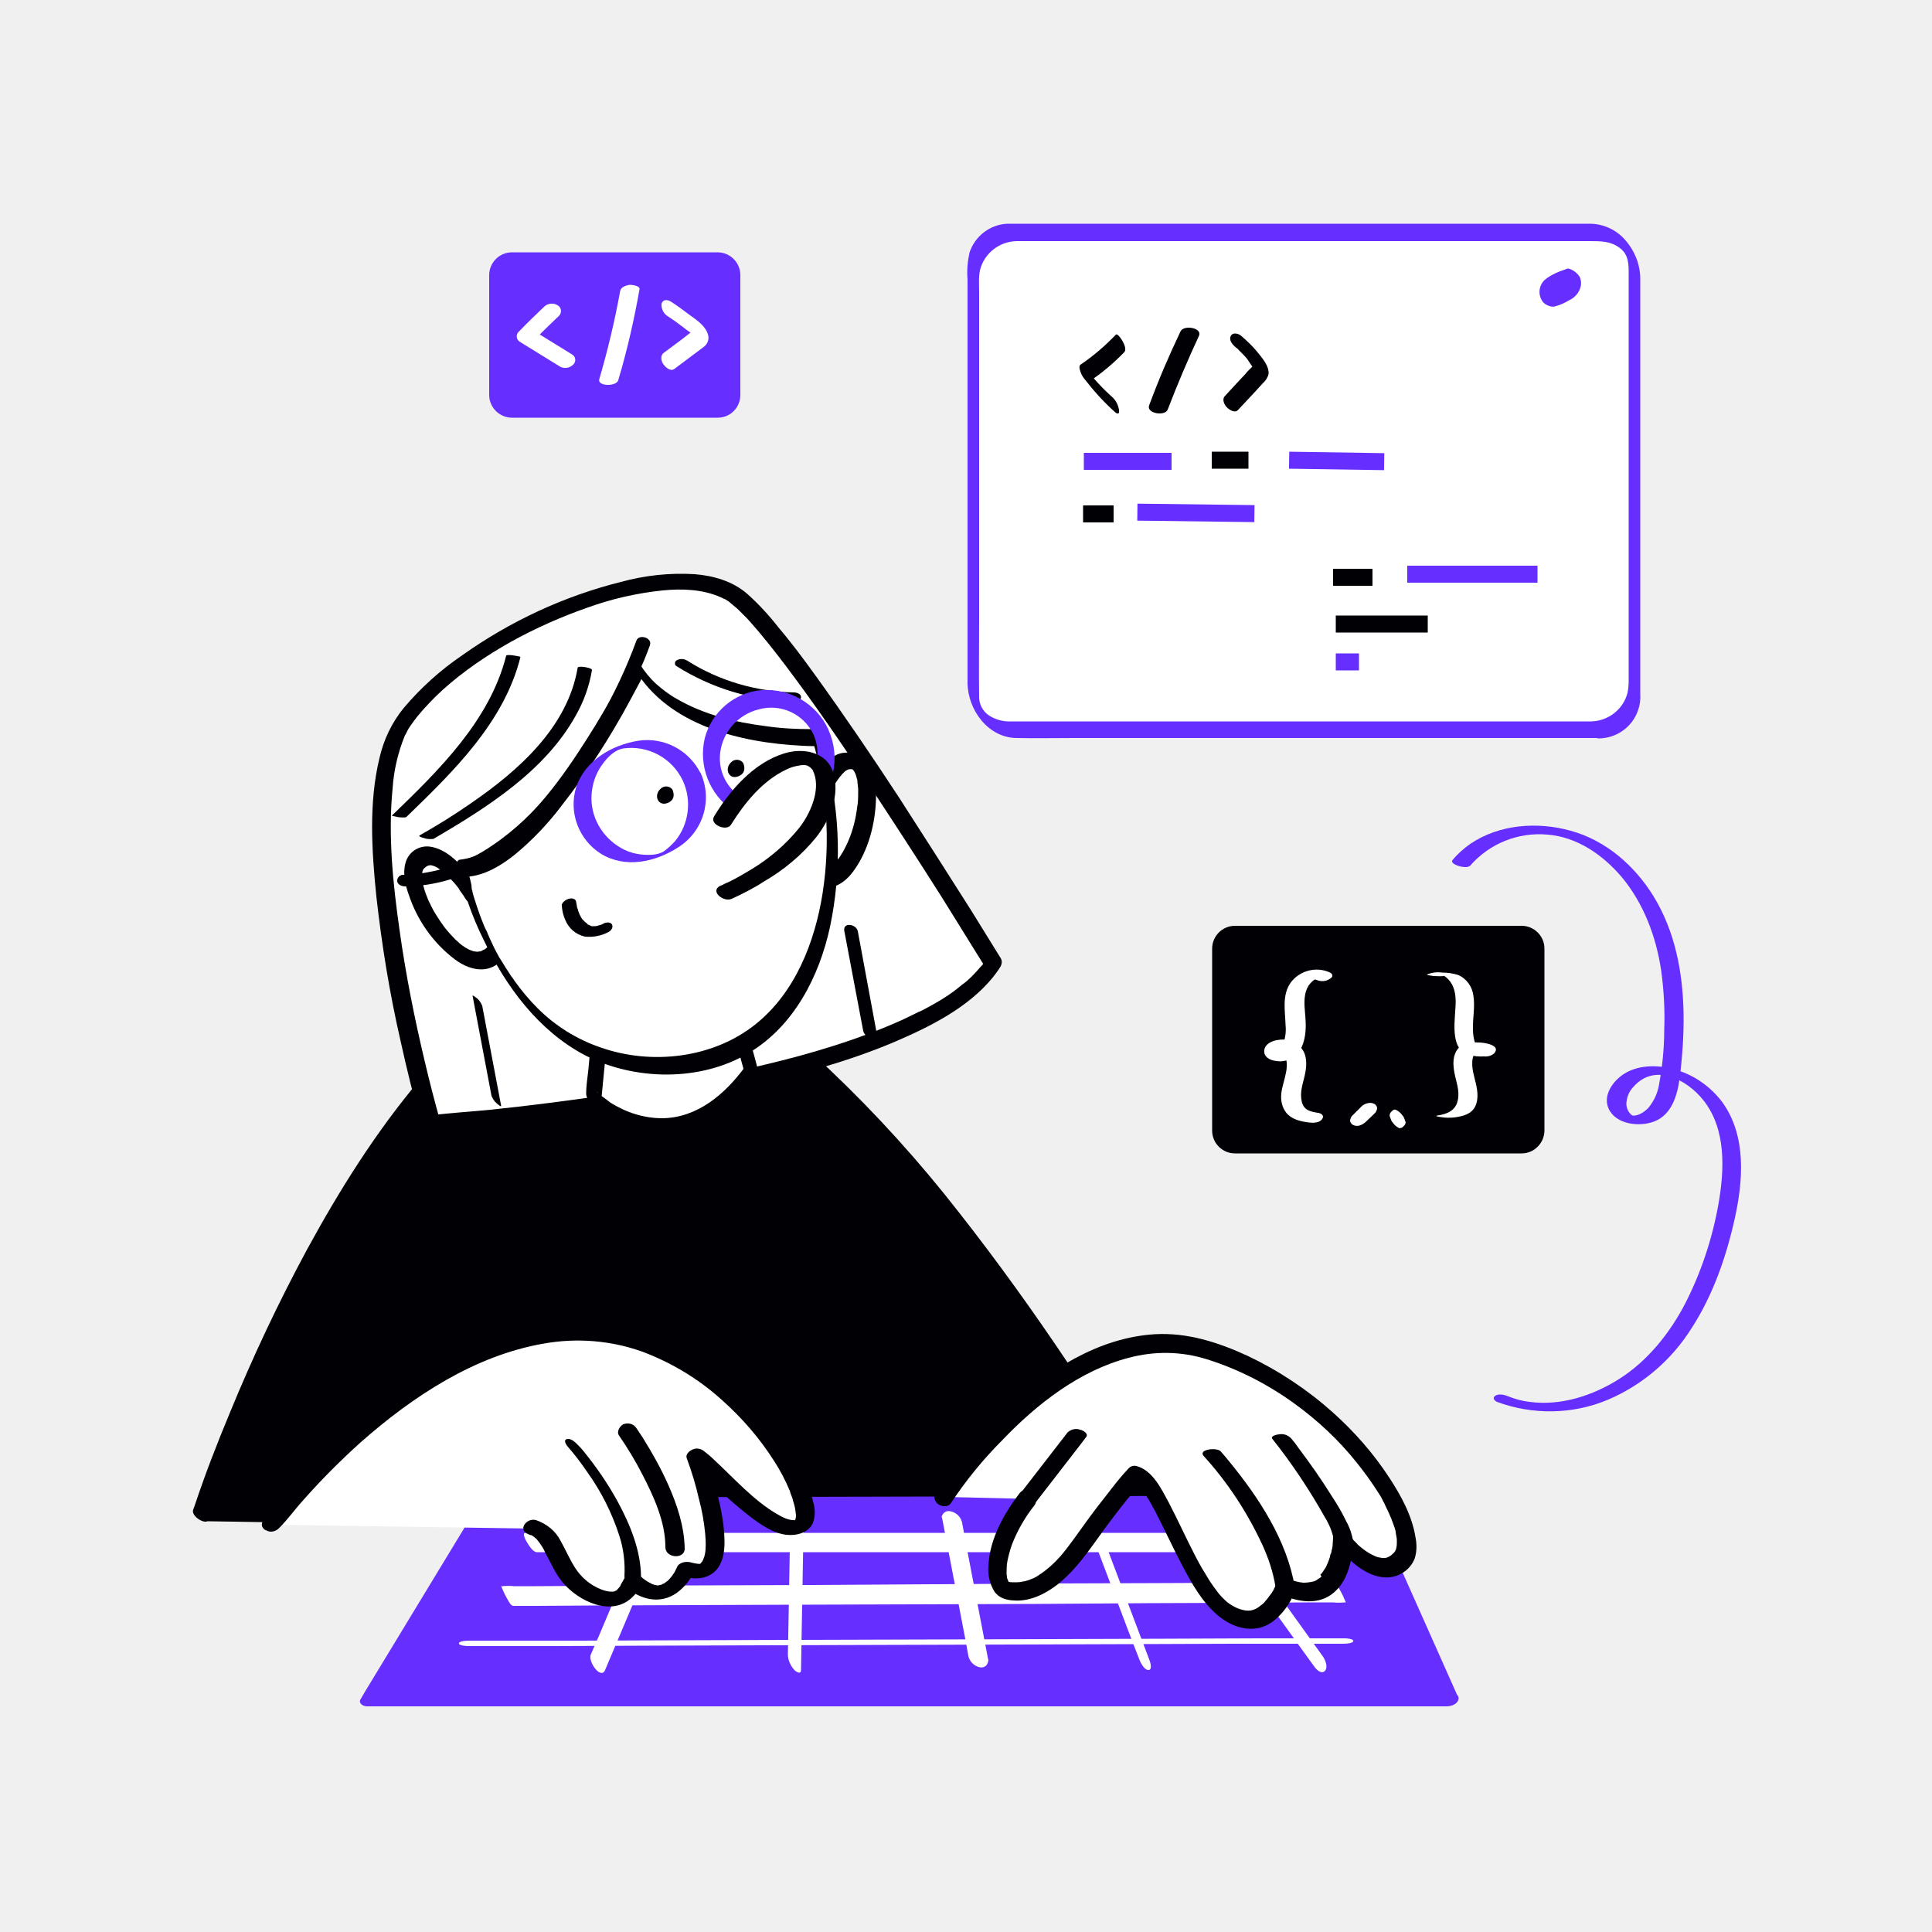
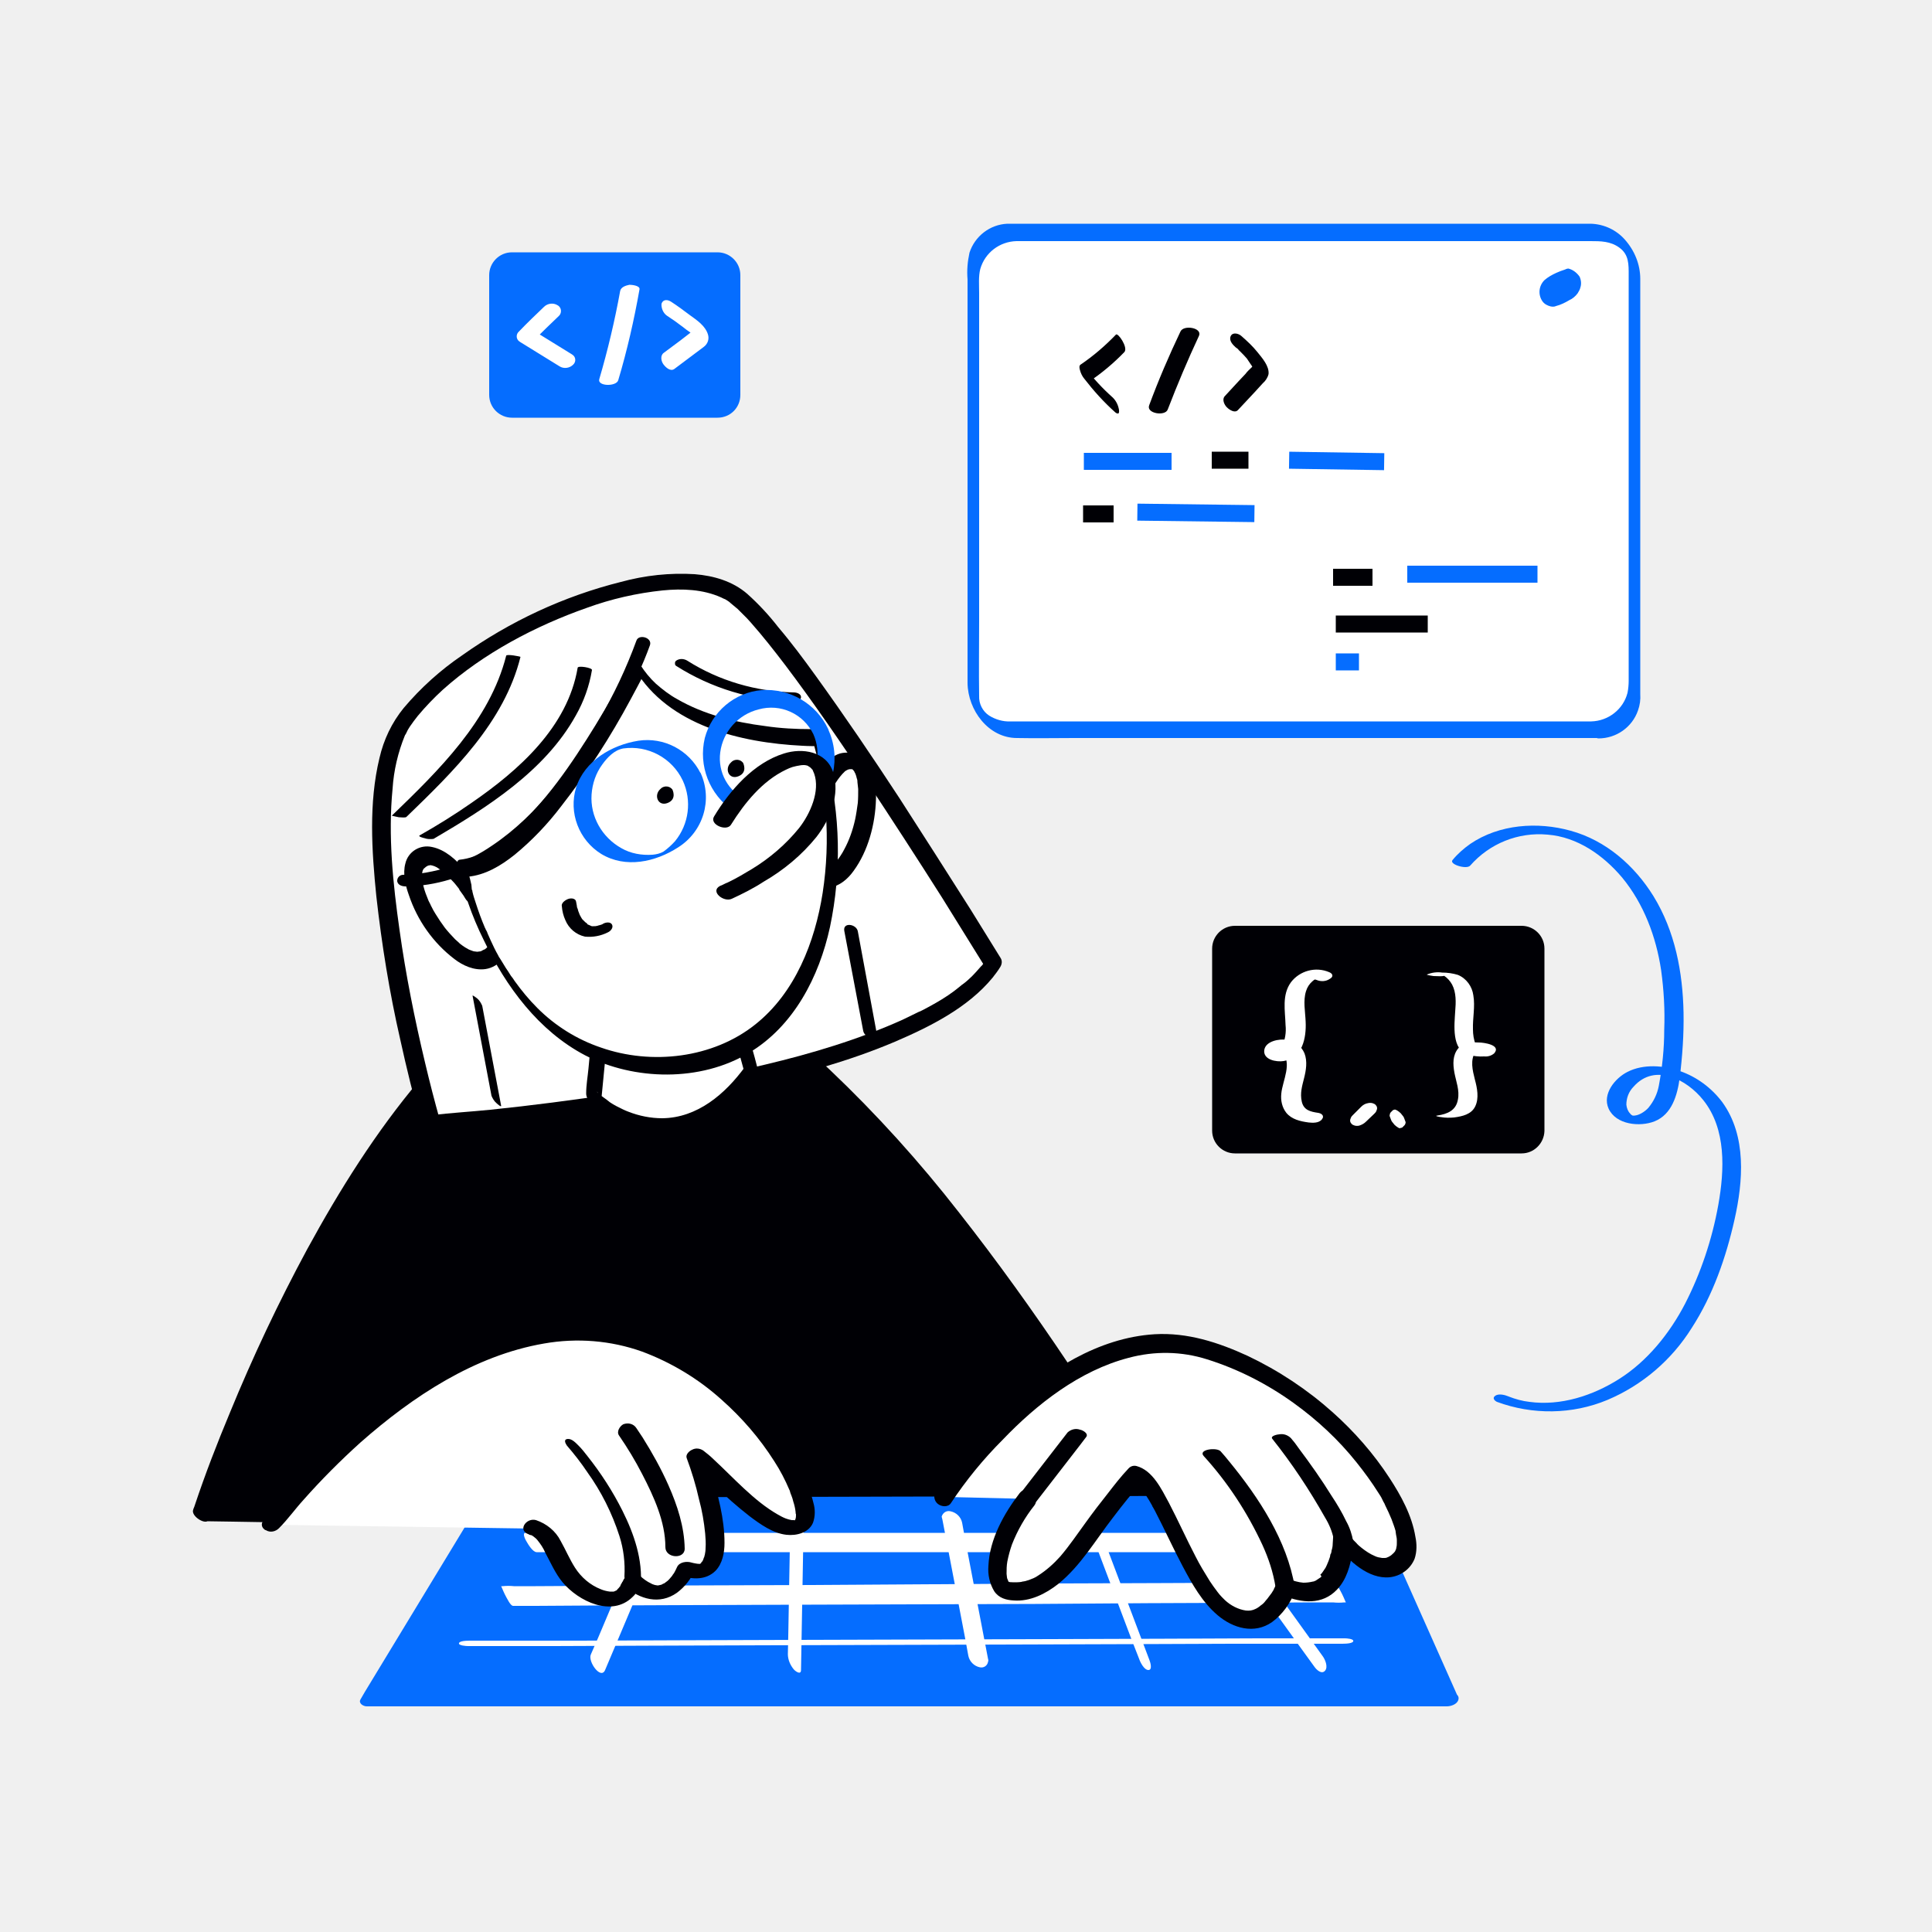
<svg xmlns="http://www.w3.org/2000/svg" version="1.1" id="prefix__EviWLpgcSv" x="0" y="0" viewBox="0 0 500 500" xml:space="preserve" class="prefix__pbimage_pbimage__wrapper__image__0LEis prefix__false">
-   <style>.prefix__st2{fill:#000005}.prefix__st1{fill:#fff}.prefix__st0{fill:#662eff}</style>
+   <style>.prefix__st2{fill:#000005}.prefix__st1{fill:#fff}.prefix__st0{fill:#056dff}</style>
  <g id="prefix__screen-1">
-     <path class="prefix__st0" d="M132.5 65.8h53.2c3 0 5.4 2.4 5.4 5.4v31c0 3-2.4 5.4-5.4 5.4h-53.2c-3 0-5.4-2.4-5.4-5.4v-31c0-3 2.4-5.4 5.4-5.4z" fill="#662eff" />
-     <path class="prefix__st0" d="M185.7 108.1h-53.2c-3.2 0-5.9-2.6-5.9-5.9v-31c0-3.2 2.6-5.9 5.9-5.9h53.2c3.2 0 5.9 2.6 5.9 5.9v31c0 3.3-2.6 5.9-5.9 5.9zm-53.2-41.8c-2.7 0-4.9 2.2-4.9 4.9v31c0 2.7 2.2 4.9 4.9 4.9h53.2c2.7 0 4.9-2.2 4.9-4.9v-31c0-2.7-2.2-4.9-4.9-4.9h-53.2z" fill="#662eff" />
+     <path class="prefix__st0" d="M132.5 65.8h53.2c3 0 5.4 2.4 5.4 5.4v31c0 3-2.4 5.4-5.4 5.4h-53.2c-3 0-5.4-2.4-5.4-5.4v-31c0-3 2.4-5.4 5.4-5.4z" fill="#056dff" />
+     <path class="prefix__st0" d="M185.7 108.1h-53.2c-3.2 0-5.9-2.6-5.9-5.9v-31c0-3.2 2.6-5.9 5.9-5.9h53.2c3.2 0 5.9 2.6 5.9 5.9v31c0 3.3-2.6 5.9-5.9 5.9zm-53.2-41.8c-2.7 0-4.9 2.2-4.9 4.9v31c0 2.7 2.2 4.9 4.9 4.9h53.2c2.7 0 4.9-2.2 4.9-4.9v-31c0-2.7-2.2-4.9-4.9-4.9h-53.2z" fill="#056dff" />
    <path class="prefix__st1" d="M140.8 79.4c-2.2 2.1-4.4 4.2-6.5 6.4-.7.6-.8 1.7-.1 2.4.1.1.3.2.4.3l10.2 6.3c1.1.7 2.6.5 3.5-.4.7-.6.8-1.7.1-2.4-.1-.1-.3-.2-.4-.3l-10.2-6.3.3 2.8c2.1-2.2 4.3-4.3 6.5-6.4.7-.6.8-1.8.1-2.5-.1-.1-.2-.2-.4-.3-1.1-.7-2.6-.5-3.5.4zM160.5 75.3c-1.4 7.7-3.2 15.3-5.4 22.8-.6 1.9 4.4 2 4.9.3 2.3-7.7 4.1-15.6 5.5-23.5.2-1-2-1.2-2.6-1.2-1 .2-2.2.6-2.4 1.6zM172.6 81.7c1.4.9 2.8 1.9 4.1 2.9.6.5 1.3 1 1.9 1.4l1 .8.2.2-.1-.1c.2.3 0 0-.1-.2s-.1-.5 0-.7c.1-.6.1-.8-.1-.5.1-.1-.1 0-.1.1-.4.2-.7.5-1.1.8l-2.2 1.7-4.3 3.2c-1 .7-.7 2.2-.1 3s1.8 1.9 2.8 1.2l5.2-3.9 2.4-1.8c1.1-.8 1.5-2.1 1.1-3.3-.7-2.2-2.8-3.6-4.6-4.9-1.6-1.2-3.2-2.4-4.9-3.5-.9-.6-2.1-.7-2.5.5-.1 1.1.4 2.4 1.4 3.1z" fill="#FFF" />
  </g>
  <g id="prefix__screen-2">
    <path class="prefix__st1" d="M262.1 60.2h150.6c5.7 0 10.3 4.6 10.3 10.3v108.2c0 5.7-4.6 10.3-10.3 10.3H262.1c-5.7 0-10.3-4.6-10.3-10.3V70.5c.1-5.7 4.7-10.3 10.3-10.3z" />
    <path class="prefix__st0" d="M411.8 186.7H261.5c-1.9.1-3.9-.5-5.5-1.5-1.7-1.1-2.7-3.1-2.6-5.1-.1-6.5 0-13 0-19.5V75.8c0-2-.2-4.3.3-6.2 1.2-4.2 5-7.1 9.4-7.2h148.5c2.6 0 5.2 0 7.5 1.7 2.5 1.8 2.4 4.4 2.4 7.1v105c0 1-.1 2.1-.3 3.1-1.1 4.3-5 7.3-9.4 7.4-1.5 0 .4 4.5 1.9 4.4 4.6 0 8.7-2.9 10.2-7.2.5-1.4.7-2.8.6-4.3V72.2c0-3.8-1.5-7.4-4-10.2-2.2-2.5-5.4-4-8.8-4.1h-151c-4.5.2-8.4 3.2-9.8 7.5-.5 2.3-.7 4.6-.5 6.9v104.5c.1 7 5.4 14.2 12.8 14.2 4.9.1 9.9 0 14.8 0h135.7c1.4.2-.4-4.3-1.9-4.3z" />
    <path class="prefix__st0" d="M404.2 70.9s4.3 1 2.9 5-6.3 2.3-6.2-1.5 3.3-3.5 3.3-3.5z" />
    <path class="prefix__st0" d="M402.1 72.2h.1-.1c.8.2 1.5.6 2.1 1.2.9.9 1.2 2.3.8 3.6v-.1c-.1.4-.3.9-.6 1.2l-.2.2-.1.1s-.1.2 0 0l-.1.1s.3-.2.2-.1c.3-.2.6-.4 1-.6s.6-.3.9-.5c.1-.1.3-.1.4-.2l.1-.1c-.2.1.4-.1.2-.1h-.1s-.2 0 0 0h-.2c-.3 0-.7 0-1-.1h.1c-.9-.3-1.6-.9-2.1-1.7-.5-1-.6-2.2-.2-3.3v.1c.1-.4.3-.7.5-1 0 0 .3-.3.1-.2s.1-.1.1-.1-.3.3-.2.1-.5.3-.3.2c-.5.3-.9.6-1.4.8.3-.1-.6.3-.4.2s-.5.2-.3.1.3-.1-.2.1c.1 0 .2 0 .2-.1 0 0 .3-.1.1 0h.5c.4 0 .8-.2 1.1-.4.6-.3 1.2-.5 1.7-.9.4-.2.9-.5 1.2-.8.1-.1.4-.3.1-.3-.4 0-.8 0-1.2.2-.7.2-1.4.5-2.1.8-1.1.5-2.2 1.1-3.1 1.9-1.5 1.5-1.7 3.8-.5 5.5.5.7 1.3 1.1 2.1 1.3.5.1 1 .1 1.4-.1 1.2-.3 2.4-.9 3.4-1.5.9-.4 1.6-1 2.2-1.8.3-.5.6-1 .7-1.5.3-.9.2-1.9-.2-2.8-.7-1-1.7-1.8-2.9-2.1-.4 0-.8.2-1.1.4-.6.3-1.2.5-1.7.9-.4.2-.9.5-1.2.8.2.3-.1.5.2.6zM280.5 117.2h22.7v4.4h-22.7z" />
    <path class="prefix__st2" d="M313.6 116.9h9.5v4.4h-9.5z" />
    <path class="prefix__st0" transform="rotate(-89.12 345.909 119.288) scale(1.00002)" d="M343.7 107h4.4v24.6h-4.4z" />
    <path class="prefix__st2" d="M280.3 130.8h7.9v4.4h-7.9z" />
    <path class="prefix__st0" transform="rotate(-89.28 309.438 132.788) scale(.99998)" d="M307.3 117.7h4.4V148h-4.4z" />
    <path class="prefix__st2" d="M345 147.2h10.2v4.4H345z" />
    <path class="prefix__st0" d="M364.2 146.4h33.7v4.4h-33.7z" />
    <path class="prefix__st2" d="M345.7 159.3h23.8v4.4h-23.8z" />
    <path class="prefix__st0" d="M345.7 169.1h6v4.4h-6z" />
    <path class="prefix__st2" d="M288.8 86.6c-2.8 2.9-5.8 5.5-9.2 7.8-.4.3-.2 1.1-.1 1.4.2.8.6 1.6 1.1 2.2 2.4 3.1 5 6 7.9 8.6.2.2.6.5.9.4s.2-.7.2-.9c-.2-1.2-.7-2.3-1.6-3.2-2.7-2.4-5.1-5-7.2-7.8l1 3.7c3.3-2.2 6.4-4.8 9.2-7.7 1-1.2-1.7-5.1-2.2-4.5zM305.5 85.8c-3 6.3-5.7 12.6-8.1 19.1-.8 2.1 4.1 2.9 4.8 1.1 2.5-6.5 5.2-12.9 8.1-19.1.9-2.1-4-2.9-4.8-1.1zM319.8 89.9c.3.2.6.4.8.7-.2-.2 0 .1.1.1l.4.4c.5.5 1.1 1.1 1.6 1.7l.2.3.2.3.6.9c.2.2.3.5.5.8 0-.1 0-.2-.1-.3 0 0 .1 0-.1.2-.6.6-1.2 1.1-1.7 1.8l-1.7 1.8-3.6 3.9c-.8.8-.2 2.2.5 2.9s2.1 1.6 2.9.7l4.3-4.6 2.1-2.3c.7-.6 1.3-1.5 1.5-2.4.2-2.1-1.7-4.2-2.9-5.7s-2.7-2.9-4.2-4.2c-.7-.6-2.2-1-2.7.1s.5 2.2 1.3 2.9z" />
  </g>
  <g id="prefix__screen-3">
    <path class="prefix__st2" d="M319.6 240.1h74.2c3 0 5.4 2.4 5.4 5.4v47.1c0 3-2.4 5.4-5.4 5.4h-74.2c-3 0-5.4-2.4-5.4-5.4v-47.1c0-3 2.4-5.4 5.4-5.4z" />
    <path class="prefix__st2" d="M393.8 298.5h-74.2c-3.2 0-5.9-2.6-5.9-5.9v-47.1c0-3.2 2.6-5.9 5.9-5.9h74.2c3.2 0 5.9 2.6 5.9 5.9v47.2c-.1 3.2-2.7 5.8-5.9 5.8zm-74.2-57.9c-2.7 0-4.9 2.2-4.9 4.9v47.1c0 2.7 2.2 4.9 4.9 4.9h74.2c2.7 0 4.9-2.2 4.9-4.9v-47.1c0-2.7-2.2-4.9-4.9-4.9h-74.2z" />
    <path class="prefix__st1" d="M344 251.6c-3.5-1.5-7.6-.4-9.9 2.6-2.4 3.3-1.5 7.4-1.4 11.1.2 1.9-.1 3.7-.9 5.5-.2.4-.4.8-.7 1.1-.1.1-.3.2-.3.3-.2.5 1.2.4 1.2-.2s-.2-.5-.6-.3-.3-.1-.1.1.3.2.4.4c2.9 2.8.2 7.5-.1 10.8-.2 1.8.2 3.6 1.3 5 1.4 1.7 3.6 2.2 5.8 2.5 1 .1 2.6.2 3.4-.8s-.2-1.6-1-1.7c-2-.3-3.7-.7-4.2-2.9s.1-4.1.6-6.1.9-4.3.1-6.4c-.8-1.9-2.6-3.3-4.6-3.5-1.9-.3-5.4.3-5.8 2.6-.4 2.6 3.2 3.2 5 2.9 4.9-.8 5.9-6 5.7-10.2-.1-2.6-.7-5.4.1-7.9.3-1 .9-1.9 1.6-2.5.6-.5.6-.6 1.1-.4 1.2.5 2.5.4 3.5-.3.9-.5.8-1.3-.2-1.7zM353.5 290.3l2.2-2.1c.2-.2.4-.4.5-.7.1-.2.2-.5.2-.7 0-.2-.1-.5-.2-.6-.1-.2-.3-.4-.5-.5l-.5-.2c-.4-.1-.8-.1-1.2 0-.6.1-1.2.4-1.7.9l-2.2 2.2c-.2.2-.4.4-.5.7-.1.2-.2.5-.2.7 0 .2.1.5.2.6.1.2.3.4.5.5l.5.2c.4.1.8.1 1.2 0 .6-.2 1.2-.5 1.7-1zM362.9 291.8l.6-.6c.1-.1.2-.3.2-.4.1-.2.1-.4 0-.6-.1-.3-.2-.5-.3-.8-.1-.3-.3-.6-.5-.8l-.4-.5c-.3-.3-.6-.5-.9-.7l-.4-.2c-.2-.1-.5 0-.7.1l-.6.6c-.1.1-.2.3-.2.5-.1.2-.1.4 0 .6.1.3.2.5.3.8.1.3.3.6.5.8l.4.5c.3.3.6.5.9.7l.4.2c.2-.1.5-.1.7-.2zM374.2 252.4l.6-.3.4-.1-2.7-.1c.4.2.9.4 1.2.6.9.6 1.6 1.4 2.1 2.3 1.1 2.1 1 4.6.8 7-.2 3.4-1 9.9 3.4 11.2 1.3.3 2.7.5 4.1.4 1 .1 1.9-.2 2.6-.8 1.9-2.2-2.8-2.8-3.9-2.8-2-.1-4-.2-5.4 1.5-1.5 1.8-1.4 4.1-1 6.3s1.4 4.6.9 7c-.5 2.8-2.7 3.7-5.3 4.1-1 .1.7.4.9.4 1.1.2 2.3.2 3.4.1 2.2-.3 4.5-.8 5.5-2.9s.5-4.7-.1-6.9c-.6-2.4-1.3-5.1.2-7.3.3-.5.7-.9 1.1-1.2.2-.2.5-.3.8-.4l.3-.1-3.1-.2c.2.3.6.3.8.7.2.2.2.5.2.8-.1.7-.7 1.2-1.4 1.3l3.4.1c.4 0-.2-.3-.3-.3-.3-.2-.6-.5-.8-.8-.4-.5-.8-1.1-1-1.7-.5-1.2-.7-2.6-.7-3.9-.1-2.9.6-5.9.1-8.8-.3-2.3-1.8-4.4-4-5.3-1.3-.4-2.7-.6-4.1-.6-1.3-.2-2.7 0-3.9.5-.3.1 1.6.4 1.7.4 1 0 2.4.2 3.2-.2z" />
    <path class="prefix__st0" d="M387.4 362.8c9.2 3.4 19.5 3.3 28.6-.5 9-3.8 16.6-10.3 21.8-18.6 5.5-8.5 8.9-18.3 11.1-28.1s3.2-21.6-3.2-30.4c-2.8-3.7-6.6-6.5-10.9-8-4.2-1.5-9.5-1.9-13.6.2-3.2 1.6-6.6 5.7-4.9 9.5 1.9 4.2 8.1 4.8 11.9 3.3 4.5-1.8 5.9-6.8 6.5-11.2.7-5.6 1.1-11.3 1-16.9-.2-10.5-2.2-21.1-7.8-30.2-4.9-7.9-12.3-14.4-21.4-16.9-8.6-2.4-18.5-1.7-26 3.4-1.7 1.2-3.3 2.6-4.6 4.2-.9 1.1 3.7 2.5 4.6 1.4 5-5.7 12.4-8.7 20-8 7.7.6 14.4 5.3 19.3 11.1 5.6 6.8 8.8 15.3 10.1 24 .7 5.1 1 10.3.8 15.4 0 4.9-.5 9.7-1.4 14.5-.4 2.1-1.3 4-2.7 5.7-.9 1-2.7 2.2-4.1 2 .1 0 .3.1 0 0-.2-.1-.5-.3-.6-.5-.6-.6-.9-1.4-1-2.3 0-1.7.6-3.4 1.9-4.7 5.5-6.2 13.8-1.8 18 3.5 6 7.5 5.5 18.1 3.9 27.1-1.6 8.9-4.5 17.6-8.6 25.6-4 7.7-9.8 14.9-17.1 19.5-6.8 4.3-15.1 7-23.2 5.9-1.8-.2-3.6-.7-5.4-1.4-.9-.4-2.5-.8-3.4-.2s-.2 1.3.4 1.6z" />
  </g>
  <g id="prefix__character">
    <path class="prefix__st2" d="M51.9 392.1s41.4-125.4 100.5-141.3 148.8 145.3 148.8 145.3l-249.3-4z" />
    <path class="prefix__st2" d="M54.1 393.2c.1-.4.3-.8.4-1.2l.1-.3c-.2.5 0 0 0-.1.1-.3.2-.5.3-.8.2-.7.5-1.3.7-2 1.5-4.1 3-8.1 4.6-12.2 5.2-13.2 10.9-26.1 17.2-38.8C85 322.1 94 307.2 104.2 293c9.5-12.9 20.5-25.4 34.3-33.8 5.6-3.4 12-6.4 18.4-7.5 5.2-.8 10.5-.5 15.6 1l.7.2 1 .3c.7.2 1.4.5 2.1.7 1.4.5 2.7 1 4.1 1.6l.7.3 1.1.5 2.1 1.1c1.5.8 2.9 1.6 4.3 2.4l.9.5c-.5-.3.5.3.7.4.7.5 1.4.9 2.2 1.4 1.5 1 2.9 2 4.3 3s2.8 2.1 4.2 3.1l1.1.9.2.2.5.4 2.3 1.9c12.2 10.3 22.7 21.7 32.9 34s20 25.4 29.1 38.5c7.5 10.9 14.7 21.9 21.6 33.2 3.6 5.8 7.1 11.6 10.4 17.6l.5.8.5-1.4-6.7-.1-18.1-.3-26.8-.4-32.7-.5-35.8-.6-36.2-.6-33.8-.5-28.5-.5-20.5-.3c-3.2 0-6.5-.2-9.7-.2h-.4c-1.2 0-.6 1.3-.2 1.8.7.9 1.8 1.5 3 1.6l6.7.1 18.1.3 26.8.4 32.7.5 35.8.6 36.2.6 33.8.5 28.5.5 20.5.3c3.2 0 6.5.2 9.7.1h.4c.9 0 .8-.9.5-1.4-2.4-4.3-4.9-8.5-7.4-12.6-6.3-10.4-12.8-20.7-19.5-30.8-8.9-13.3-18.3-26.4-28.2-39-10.2-13.1-21.3-25.4-33.4-36.9-10.5-9.8-22.1-19-35.3-24.7-5.3-2.4-11-3.9-16.8-4.4-5.9-.4-11.8.6-17.3 2.9-14.7 5.7-26.7 17-36.8 28.8-11.3 13.4-20.7 28.4-29.1 43.8-7.4 13.7-14.1 27.9-20 42.3-3.3 7.9-6.4 15.9-9.1 24-.1.4-.3.7-.4 1.1-.7 1.7 3.5 4.3 4.1 2.5z" />
    <path class="prefix__st0" d="M375.1 439.8H95.6l30.7-50.4 225.9-.8z" />
    <path class="prefix__st0" d="M375.8 438.1H107.7c-3.6 0-7.3-.2-10.9 0h-.5l1.6 1.8 10.4-17.1 16.4-27 3.8-6.3-3 1.6H148l24.2-.1 29.7-.1 32.5-.1 32.8-.1 30.6-.1 25.8-.1 18.6-.1c2.9 0 5.9.2 8.8 0h.4l-1.6-.9 7.7 17.3 12.3 27.6 2.8 6.3c.9 2 5.6.3 4.7-1.6l-7.7-17.3-12.3-27.6-2.8-6.3c-.3-.6-.9-1-1.6-.9h-9.5l-25.1.1-35.6.1-40.9.1-41.2.1-36.3.1-26.2.1c-3.7 0-7.4-.1-11.1 0-1.4 0-2.8.8-3.4 2.1l-2.2 3.7-8.8 14.5-18.2 30-1.1 1.9c-.6 1 .7 1.8 1.6 1.8h279.5c1.1 0 2.6-.5 3-1.6s-.6-1.9-1.6-1.9z" />
    <path class="prefix__st1" d="M121.1 426h22.4l24.3-.1 29.5-.1 32.4-.1 32.8-.1 30.5-.1 25.8-.1h27.7c.6 0 3.4.1 3.7-.6s-1.8-.8-2.1-.8h-22.4l-24.3.1-29.5.1-32.5.1-32.8.1-30.6.1-25.8.1h-27.7c-.7 0-3.4-.1-3.7.6s2 .8 2.3.8zM132.8 415.6h5.8l15.7-.1 23.2-.1 28.3-.1 30.8-.1 31.3-.1 29.2-.2 24.7-.1 17.7-.1h5.5c1 .1 1.9.1 2.9 0h.4c-.4-.9-.8-1.9-1.3-2.8-.3-.5-1.2-2.4-1.8-2.4h-5.8l-15.7.1-23.2.1-28.3.1-30.8.2-31.3.2-29.2.1-24.6.1-17.7.1H133c-1-.1-1.9-.1-2.9 0h-.4c.4.9.8 1.9 1.3 2.8.2.3 1.1 2.3 1.8 2.3zM138.9 401.7h195.4c2.6 0 5.4.3 8 0h.3c1 0-.1-2-.3-2.3-.4-.7-1.6-2.7-2.6-2.7H144.3c-2.6 0-5.4-.3-8 0h-.3c-1 0 .1 2 .3 2.3.4.7 1.6 2.7 2.6 2.7z" />
    <path class="prefix__st1" d="M169 390.2l-14.1 33.4-2 4.6c-.8 1.8 2.6 6.6 3.7 4l14.1-33.4 2-4.6c.8-1.8-2.6-6.6-3.7-4zM204.6 389.7l-.6 33.7-.1 4.7c0 1.4.6 2.8 1.5 3.9.4.5 1.9 1.6 1.9.2l.6-33.7.1-4.7c0-1.4-.6-2.8-1.5-3.9-.4-.4-1.9-1.6-1.9-.2zM243.9 393.3l5.9 30.8.8 4.4c.3 1.5 1.5 2.7 3 3 1 .2 1.9-.4 2.1-1.4.1-.3.1-.5 0-.8l-5.9-30.8-.8-4.4c-.3-1.5-1.5-2.7-3.1-3-1-.2-1.9.4-2.2 1.4.1.3.1.5.2.8zM313.2 393.9l23.6 32.8 3.4 4.7c.5.7 1.8 2 2.7 1s0-3-.6-3.8l-23.6-32.8-3.4-4.7c-.5-.7-1.8-2-2.7-1s0 2.9.6 3.8zM280.6 391.9l12.4 32.8 1.8 4.6c.3.9 1.3 2.9 2.4 2.9s.5-2 .3-2.5l-12.4-32.8-1.7-4.6c-.3-.9-1.3-2.9-2.4-2.9s-.6 2-.4 2.5z" />
    <path class="prefix__st1" d="M321 413.4h17.8c.9-.1 1.6-.9 1.5-1.8 0-.2 0-.3-.1-.5-.3-1.2-1.4-2.2-2.6-2.3h-17.7c-.9.1-1.6.9-1.6 1.8 0 .2 0 .3.1.5.3 1.3 1.3 2.2 2.6 2.3z" />
    <path class="prefix__st1" d="M244.2 387.4s32-49.1 68.2-38.1 56.9 47.2 50.7 54.3-15.4-4.9-15.4-4.9-.3 18.4-15.1 12.1c0 0-5 13.5-15.3 6.3-9.9-6.9-17-33.9-23.4-35.5-5 5.6-9.6 11.6-13.9 17.7-8.4 11.9-15.1 13.1-19.4 12.3s-4-12.1 5-23.7" />
    <path class="prefix__st2" d="M246.1 389c3.9-5.9 8.4-11.4 13.4-16.4 8.8-9.2 19.9-17.9 32.6-21.2 6.7-1.8 13.7-1.7 20.3.4 8 2.5 15.6 6.4 22.4 11.3 6.1 4.4 11.6 9.5 16.3 15.4 2 2.5 3.9 5.1 5.6 7.8.4.6.8 1.2 1.1 1.9.1.1.1.3.2.4-.2-.4 0-.1 0 0 .2.3.4.7.5 1 .6 1.2 1.1 2.3 1.6 3.5.4 1.1.8 2.1 1.1 3.2-.1-.5 0 0 0 .2s.1.5.1.7c.1.5.2.9.2 1.4v.6c0 .4 0 .8-.1 1.2 0 .2-.1.3-.1.5 0-.1.2-.5 0 0s-.5 1-.1.4c-.6.8-1.4 1.5-2.3 1.8-.2.1-.4.1-.7.1h-.5c-.7-.1-1.3-.2-1.9-.5-1.2-.5-2.4-1.3-3.4-2.1-.5-.4-1-.8-1.4-1.3l-.6-.6c-.1-.1-.8-.9-.3-.3-.3-.4-.7-.8-1-1.2-1.1-1.4-4.1-1.6-4.1.8 0 .5-.1 1.1-.1 1.6s-.1 1.1-.3 1.7c0 .3-.1.6-.2.9s.1-.4 0-.1l-.1.2-.1.6c-.2.7-.5 1.4-.8 2.1-.2.4-.3.7-.5 1 .2-.4 0 0-.1.1l-.4.6c-.2.3-.4.6-.7.8l.3.5c-.2.2.3-.3 0 0-.2.2-.3.3-.5.4l-.9.6c-.3.2.3-.1-.2.1-.2.1-.4.2-.6.2-.8.2-1.7.3-2.5.3-1.3-.1-2.6-.5-3.9-1-1-.6-2.3-.2-2.9.8 0 .1-.1.1-.1.2-.1.2-.1.4-.2.6l-.3.6-.2.4c-.2.4 0 0 0 .1-.4.7-.8 1.3-1.3 1.9-.3.4-.5.7-.8 1l-.4.5-.3.3c-.3.3-.7.5-1 .8-.2.1-.4.3-.6.4-.2.1 0 0 0 0l-.4.2c-.8.4-1.6.5-2.5.4-2-.3-3.9-1.3-5.4-2.7l-.6-.6-.2-.2c-.4-.4-.8-.9-1.1-1.3-.7-.9-1.4-1.9-2-2.8-1.3-2.1-2.6-4.2-3.7-6.4-2.4-4.6-4.5-9.3-6.9-13.9-1.9-3.5-4.2-8.4-8.4-9.5-.8-.2-1.6.1-2.1.7-1.9 2-3.6 4.2-5.3 6.4-2 2.5-3.9 5-5.7 7.5-2.2 3-4.2 6-6.6 8.8-1.7 1.9-3.6 3.6-5.8 5-.7.5-1.5.8-2.3 1.1-.3.1-.7.2-1 .3l-.6.1c-.6.1 0 0-.4.1-.7.1-1.4.1-2.1.1-.2 0-1-.1-.4 0-.3 0-.7-.1-1-.2.9.2 0 0 0 0s.5.3.1 0c.6.4 0 0-.1-.3.4.6-.1-.4-.2-.6.2.6 0-.1 0-.2 0-.3-.1-.6-.1-.9 0-1.1 0-2.1.2-3.2.3-1.5.7-3 1.2-4.4 1.4-3.6 3.4-7.1 5.8-10.1 1.7-2.2-1.9-5.6-3.8-3.2-4.1 5.3-7.8 12-8.1 18.8-.2 2.3.3 4.6 1.5 6.6 1.2 1.8 3.1 2.3 5.1 2.4 4.2.3 8.2-1.7 11.5-4.3 5.8-4.7 9.6-11.3 14.1-17.1 2.5-3.3 5.1-6.6 7.9-9.6l-2.1.7c.5.1-.1-.1-.1 0 .1 0 .2.1.3.2.4.3-.3-.3 0 0 .1.1.3.3.5.4l.4.3.2.2c.2.2-.3-.4-.1-.1s.6.7.8 1c.6.8 1.1 1.6 1.6 2.4.3.5.5.9.8 1.4s-.2-.3 0 .1l.2.3c.2.3.3.6.5.9 2.5 4.8 4.7 9.7 7.2 14.4 2.4 4.5 5 9.2 9 12.6s9.5 5 14.1 1.8c2.7-2 4.7-4.8 5.9-7.9l-3 1c4.8 2 10.1 2.5 13.9-1.5 2.5-2.6 3.5-6.3 4-9.7.1-.8.2-1.6.2-2.4l-4.2.7c3.1 4 8.2 8.7 13.6 8.2 2.9-.3 5.4-2.1 6.5-4.8.6-1.8.6-3.8.2-5.7-.9-5.5-3.7-10.6-6.7-15.2-4.1-6.3-9.1-12-14.7-17-6.6-5.9-14-10.8-22-14.6-7.6-3.5-15.6-6.1-24.1-5.6-14.6.9-27.7 9.4-38.2 19.1-6.9 6.3-13 13.3-18.2 21l-.2.4c-.7 1.1-.5 2.6.5 3.4 1 .8 2.7.9 3.4-.2z" />
    <path class="prefix__st2" d="M329.3 372.4c5.1 6.4 9.6 13.2 13.6 20.3 1.1 1.8 1.9 3.7 2.3 5.8.2 1.7 5.1 1.8 5 .4-.3-1.8-.9-3.6-1.8-5.2-1.1-2.3-2.4-4.5-3.8-6.6-2.6-4.2-5.5-8.3-8.5-12.3-.6-.9-1.3-1.8-2-2.6-.8-.8-1.9-1.2-3-1-.4 0-2.5.4-1.8 1.2zM311.5 376.8c6.2 6.8 11.3 14.6 15.2 23 1.6 3.5 2.8 7.1 3.4 10.9.3 1.8 5.2 1.6 5 .1-2-12.1-9.3-23.2-17-32.6-.7-.9-1.5-1.8-2.2-2.6-1-1.1-5.9-.5-4.4 1.2z" />
    <path class="prefix__st1" d="M70.2 394.6c2.2-2.1 35.7-46.7 76.6-49.4s67.2 44.6 60.8 49.5-22.6-14.5-27.4-17.7c0 0 12.8 34.7-2.6 29.2 0 0-4.7 11.5-13.8 3.2 0 0-1.6 7.6-10.3 3.6-9.9-4.6-8.4-15.4-15.6-17.4" />
    <path class="prefix__st2" d="M72.2 395.5c2.3-2.3 4.2-5 6.4-7.4 4.6-5.2 9.5-10.1 14.7-14.8 13.5-11.9 29.5-22.5 47.5-25.6 8.5-1.5 17.3-.8 25.4 2.1 7.5 2.8 14.5 7 20.5 12.4 5.3 4.7 9.9 10 13.7 16 1.5 2.3 2.8 4.8 3.9 7.4.2.5-.1-.4.1.2l.1.4c.1.3.2.6.3.8.2.5.4 1.1.5 1.6.3.9.5 1.8.6 2.7 0 .2 0 .4.1.6.1.5 0-.4 0 .1 0 .3 0 .7-.1 1 0 .1-.1.3-.1.4.1-.6.1-.3 0-.1s-.3.5-.1.1c.4-.5-.4.5.1-.1s-.6.6.1 0c-.1.1-.2.1-.3.1-.5.2.6-.2.1 0s.4.1-.3 0h-.3c-.4 0 .4.1-.2 0-.5-.1-1-.2-1.5-.4-.8-.3-1.5-.7-2.2-1.1-6.1-3.5-11.3-9.4-16.6-14.3-.8-.8-1.7-1.5-2.6-2.2-.9-.6-2-.7-2.9-.2-.7.3-1.7 1.2-1.4 2.1 1.3 3.5 2.4 7.1 3.2 10.7.8 2.9 1.3 5.9 1.6 8.9.1 1.2.2 2.5.1 3.8 0 .6-.1 1.2-.2 1.7-.1.2-.1.5-.2.7.1-.5-.1.3-.2.5s-.2.5-.4.7c.3-.6-.1.1-.2.2s-.3.2.2-.1c-.1.1-.2.2-.4.3-.3.1.3 0 .2-.1-.1.1-.3.1-.5.2l.3-.1c-.2.1-.8 0 0 0h-.8c-.2 0 .6.1.1 0l-.6-.1-.5-.1c-.2-.1-.2-.1 0 0l-.4-.1c-1.2-.4-3.2-.2-3.8 1.2-.2.5-.5 1-.7 1.4-.1.1-.5.8-.2.3-.2.2-.3.5-.5.7s-.4.5-.6.7l-.4.4c-.3.2-.5.4-.8.6-.1.1-.2.1-.4.2.5-.3-.1 0-.2.1l-.4.2c.6-.2-.1 0-.2 0s-.3.1-.4.1c.5-.1 0 0-.1 0h-.2c-.2 0-.4-.1-.6-.1-.3-.1-.7-.2-1-.4-1.1-.5-2-1.2-2.9-2-1.3-.9-3.1-.6-4 .7-.2.2-.3.5-.4.7 0 .1 0 .1-.1.2-.1.2.2-.5 0-.1-.1.1-.1.3-.2.4s-.3.5-.4.8-.1.1-.1.1c-.1.2-.3.4-.4.5s-.5.4-.1.2c-.2.1-.3.3-.5.4s.1 0 .1-.1l-.4.2c-.1 0-.5.2.1 0-.1 0-.3.1-.4.1-.4.1-.1 0 0 0h-1c-.8-.1-1.6-.3-2.3-.6-2.8-1.1-5.1-3.1-6.7-5.6-1.4-2.2-2.4-4.6-3.7-6.9-1.3-2.6-3.7-4.5-6.4-5.4-2.5-.7-4.9 2.7-1.8 3.7-.2 0 .4.2.6.2.2.1.4.2.5.3.4.3.8.6 1.1 1 .8 1 1.5 2 2 3.2 1.4 2.6 2.6 5.4 4.5 7.7 4.1 4.9 12.7 9.1 18.1 3.8 1.2-1.1 2-2.6 2.4-4.2l-4.4 1.4c3.8 3.4 9 4.9 13.5 1.7 2-1.5 3.6-3.5 4.6-5.8l-3.8 1.3c3.1 1.1 6.7 1.3 9.2-1.2 1.8-1.9 2.3-4.7 2.3-7.2 0-6.3-1.7-12.5-3.5-18.5l-1.5-4.5-4.4 1.9c2.4 1.8 4.6 3.9 6.7 6.1 2.9 2.9 6 5.6 9.2 8.1 2.8 2.1 6 4.4 9.5 4.8 2.6.3 5.8-.5 6.9-3.1.6-1.7.6-3.5.1-5.2-.6-2.5-1.5-4.8-2.6-7.1-3.1-6.1-7.1-11.8-11.8-16.8-11.8-12.8-28.2-21.9-45.9-21.9-20 0-38.8 10.2-54 22.4-10 8.2-19.1 17.3-27.3 27.2-.2.3-.5.6-.7.8-.6.6-.6 1.6.1 2.2.1.1.3.3.5.3 1.1.7 2.5.4 3.4-.5z" />
    <path class="prefix__st2" d="M160.2 371.5c2.2 3.2 4.2 6.5 6 10 3 5.8 6 12.3 6 18.9 0 2.9 5 3.2 5 .4-.1-5.7-1.9-11.2-4.2-16.4-1.9-4.3-4.2-8.4-6.7-12.4-.5-.8-1.1-1.6-1.6-2.4-.7-1.1-2.1-1.5-3.4-1-.9.5-1.8 1.9-1.1 2.9zM146.7 374.1c1.9 2.2 3.7 4.5 5.3 6.9 3.6 5 6.4 10.6 8.3 16.5 1.1 3.4 1.5 7 1.3 10.5-.1 1.5 4 3.9 4.2 2.5.6-6.8-1.7-13.5-4.7-19.5-2.5-5-5.6-9.8-9.1-14.2-.7-.9-1.4-1.8-2.2-2.6s-1.8-1.9-2.9-1.8-.6 1.1-.2 1.7zM276.3 370.7L265 385.3l-1.6 2.1c-.7.9.9 1.8 1.6 1.9 1.1.4 2.3.1 3.2-.7l11.3-14.6 1.6-2.1c.7-.9-.9-1.8-1.6-1.9-1.1-.4-2.3-.1-3.2.7z" />
    <path class="prefix__st1" d="M111.4 291.2s124.4-8.8 145.6-41.8c0 0-49-80.3-65.8-94.3s-69.9 8.4-86.6 31.4 6.8 104.7 6.8 104.7z" />
    <path class="prefix__st2" d="M111.3 293.4c4.2-.3 8.5-.7 12.7-1.1 10.4-1 20.7-2.3 31.1-3.9 13.1-1.9 26.2-4.3 39.1-7.3 12.7-3 25.4-6.4 37.4-11.5 9.1-3.9 18.9-8.8 25.3-16.6.7-.9 1.4-1.8 2-2.8.4-.7.5-1.5.1-2.2l-7.8-12.6c-6.1-9.6-12.2-19.2-18.4-28.8-7-10.7-14.2-21.3-21.7-31.7-3.1-4.3-6.3-8.6-9.7-12.6-2.4-3.1-5.1-6-8-8.6-3.8-3.3-8.7-4.7-13.6-5.1-6.4-.4-12.9.3-19.1 2-14.8 3.7-28.7 10.2-41.1 19-5.6 3.8-10.7 8.4-15.1 13.6-3.1 3.8-5.2 8.2-6.3 13-2.8 11.6-2 24-.8 35.8 1.4 12.5 3.4 24.9 6.2 37.1 1.6 7.3 3.4 14.6 5.4 21.8.1.4.2.7.3 1 .8 2.7 5.3.7 4.6-1.8-1.4-5-2.7-10-3.9-15.1-2.7-11.3-5-22.8-6.6-34.3-1.7-12-3-24.4-1.8-36.6.3-4.7 1.4-9.4 3.2-13.8 0-.1.2-.4 0 0l.2-.3.3-.6c.2-.5.5-.9.8-1.4.6-.9 1.3-1.8 2-2.7 2-2.4 4.2-4.7 6.5-6.8 10.5-9.4 23.9-16.5 37.3-21.2 6.3-2.3 12.9-3.8 19.6-4.5 5.1-.5 10.4-.3 15.1 1.8.4.2 1 .5 1.1.5.5.3 1 .6 1.4 1l1.8 1.5 1.8 1.8.4.4.2.2 1 1.1c3.1 3.5 6 7.2 8.9 11 7.4 9.8 14.3 19.9 21.1 30.1 6.6 10 13.1 20 19.5 30.1l10.8 17.4.5.8.1-2.1c-.2.4-.5.8-.8 1.1-.1.2-.3.4-.5.6.4-.5-.1.1-.2.2-.7.8-1.4 1.6-2.1 2.3s-1.6 1.5-2.4 2.1c-.3.2.5-.4 0 0l-.3.2-.6.5-1.4 1.1c-2 1.5-4.2 2.8-6.4 4-.6.3-1.1.6-1.7.9l-.8.4h-.1l-.6.3c-1.2.6-2.5 1.2-3.7 1.8-11.3 5.1-23.7 8.8-35.5 11.6-12.9 3.1-26 5.6-39.1 7.6-10.7 1.6-21.4 3-32.1 4.1-5 .5-10.1.8-15.2 1.4h-.2c-2.7.6-3.4 5-.2 4.8z" />
    <path class="prefix__st2" d="M218.5 240.9l4.9 25.9c.4 2 3.9 2.4 3.4.1L222 241c-.4-1.9-3.9-2.4-3.5-.1z" />
    <path class="prefix__st1" d="M122.3 231.1s-9.1-14.3-14.4-8.3 11.8 33.2 20.2 23.9-5.8-15.6-5.8-15.6z" />
    <path class="prefix__st2" d="M124.2 230.2c-1.2-1.8-2.5-3.5-3.9-5.1-2.2-2.5-5-5.2-8.5-5.9-3.1-.7-6.2 1.2-6.9 4.3-.7 2.6 0 5.6.9 8.1 2.2 6.6 6.3 12.4 11.8 16.6 2.2 1.7 5.1 3 8 2.6 3.5-.5 6.1-3.8 7.1-7 2.1-6.7-4.4-12.4-9.9-14.9-.9-.4-2.1 0-2.5.9-.1.1-.1.2-.1.4-.1 1.3.6 2.5 1.8 3l.3.1c.6.3-.4-.2-.1-.1l.5.3c.9.5 1.8 1.1 2.6 1.8l.3.2c.5.4-.3-.2 0 0s.5.4.7.6.5.5.7.8l.3.3c.4.5-.3-.4.1.1.2.3.3.5.5.8.1.3.2.3.2.5 0-.1-.2-.4 0 0 .3.5.4 1.1.4 1.7 0 .5-.1 1-.2 1.4-.3.8-.7 1.6-1.2 2.3-.4.6-.9 1.1-1.4 1.5-.4.4.1 0-.3.2-.2.1-.5.2-.8.4-.1.1-.4.1.1 0l-.3.1-.8.1h.1-.3l-.8-.1c-.3-.1.5.2 0 0l-.3-.1c-.3-.1-.5-.2-.8-.3s-.7-.4-.2-.1c-.3-.2-.6-.3-.9-.5-.5-.3-1-.7-1.4-1-.1-.1-.5-.4 0 0l-.3-.3c-.3-.3-.6-.5-.9-.8-.5-.5-.9-1-1.4-1.5l-.7-.8c-.1-.1-.8-1-.5-.6-.9-1.2-1.7-2.4-2.5-3.7-.4-.6-.7-1.2-1-1.8-.2-.3-.3-.7-.5-1 0-.1-.2-.4 0 0l-.3-.6c-.5-1.2-1-2.5-1.3-3.7 0-.1-.2-.9-.2-.6s-.1-.4-.1-.6c-.1-.5-.1-1.1-.1-1.6v.1-.4c0-.2.1-.4.1-.6.1-.4.1-.4 0-.2l.3-.6c.2-.5-.3.2.1-.1s.4-.4.7-.6c-.3.2.3-.1.4-.2.3-.1-.5.1.1 0 .2 0 .3-.1.5-.1.1 0 .4 0 0 0l.5.1c.4.1 0 0 0 0 .2.1.4.1.6.2l.4.2c.5.2-.3-.2.2.1l.9.6c.3.2.6.4.9.7-.4-.3 0 0 .1.1l.5.5c.6.5 1.1 1.1 1.7 1.7s1 1.2 1.5 1.8l.2.3c.4.5-.3-.4 0 .1l.5.7c.4.5.7 1 1 1.5.6 1.1 1.9 1.6 3.2 1.2 1-.5 1.4-1.8.9-2.8-.1-.5-.2-.6-.3-.7z" />
    <path class="prefix__st1" d="M210.7 210s4-16.5 10.9-12.5-.4 35.2-11.3 29.1.4-16.6.4-16.6z" />
    <path class="prefix__st2" d="M213 210.8c.1-.4.2-.8.4-1.3l.2-.6c-.1.5 0-.1.1-.3l.6-1.8c.8-2.4 2-4.6 3.7-6.5l.6-.6c.3-.2-.4.2.1-.1l.3-.2.6-.3c-.4.1.3 0 .5-.1-.6 0 .7.2.1 0 .2 0 .8.3.4.1.1.1.8.5.3.2s.1.2.2.3c-.2-.2-.2-.4 0 .1s.3.5.1.1c.2.5.4 1 .5 1.5 0 .1.1.4 0-.1 0 .1 0 .2.1.4.1.3.1.5.1.8.1.6.1 1.2.2 1.8 0 1.2 0 2.4-.1 3.6-.2 1.4-.4 2.9-.7 4.3-.6 2.7-1.5 5.3-2.8 7.7-.3.6-.6 1.1-1 1.7-.3.4-.5.8-.9 1.2-.4.4-.7.8-1.1 1.2-.2.2-.4.3-.5.4-.4.4.2-.1 0 0l-.4.3-.6.3c-.2.1-.6.2-.2.1-.2.1-.4.1-.7.1l-.4.1c-.4 0 .3 0 0 0l-.7-.2h.1c-.1 0-.3-.1-.4-.1s-.9-.4-.3-.1c-.5-.2-.9-.5-1.4-.8-2.6-1.9-2.5-4.6-1-7.6.9-1.7 2.1-3.3 3.5-4.6 1.9-1.8-1.6-5.4-3.5-3.5-4.2 4-7.6 10.6-4.1 16.1 2 3.1 6 5.8 9.8 5.3 2.6-.4 4.7-2.2 6.2-4.3 3.8-5.2 5.6-12.1 5.8-18.5.1-2.9-.1-5.9-1.6-8.5-1.5-2.8-4.7-4.2-7.7-3.4-3.4 1-5.3 4.7-6.6 7.7-.9 2.1-1.7 4.4-2.2 6.6-.7 2.4 3.7 4.4 4.4 1.5z" />
    <path class="prefix__st1" d="M155.9 260.4l-2.3 23.6s21.7 20.5 41-6l-5-18.2-33.7.6z" />
    <path class="prefix__st2" d="M153.9 259.4l-1.6 17.1c-.2 2.1-.6 4.3-.6 6.5 0 1.9 2.2 3.3 3.6 4.3 5.4 3.9 11.9 6.7 18.7 6.4 4.6-.2 9.1-1.7 12.9-4.3 2.5-1.7 4.7-3.7 6.7-6 .5-.5 1-1.1 1.4-1.7.7-.6 1.2-1.4 1.6-2.2.1-.4.1-.9-.1-1.3-1.5-6-3.3-11.9-4.9-17.8-.3-1.2-1.6-2.7-2.9-2.7l-29.5.6-4.2.1c-2.5 0 0 4.2 1.9 4.1l29.4-.6 4.2-.1-2.9-2.7 5 18.2.2-1.2c-5.1 7-12.3 13.2-21.4 13.3-3 0-6-.6-8.8-1.7-.5-.2-.8-.3-1.4-.6l-1.8-.9c-.6-.3-1-.6-1.5-.9l-.4-.3c.3.2-.4-.3-.5-.4-.7-.5-1.4-1-2.1-1.6l-.5-.5c-.4-.4.5.5.3.2l.9 2.1 2-20.6.3-3c.2-1.5-3.8-4.4-4-1.8z" />
    <path class="prefix__st1" d="M119.8 224.8s9.1 47.3 46.4 50.8c46.3 4.3 56.1-49 44.9-84.6 0 0-34.9.9-46.1-18.2-.1 0-25 50.5-45.2 52z" />
    <path class="prefix__st2" d="M118.4 223.6c1.4 6.8 3.7 13.5 6.8 19.7 5.7 12 14.2 23.5 26.2 29.8 12.8 6.6 29.9 6.9 42.4-.6 11.6-6.9 18.2-19.7 21-32.6 3-14.3 2.7-29.1-.9-43.2-.4-1.7-.9-3.4-1.5-5.1-.2-.7-1.3-2.9-2.4-2.9-4 0-8-.2-12-.8-7.9-1-15.9-3-22.8-7-2-1.1-3.8-2.5-5.5-4-1.5-1.4-2.8-3-3.9-4.7-.2-.3-1.7-2.5-2.2-1.5-2.9 5.8-6.1 11.5-9.5 17-6.1 9.9-12.9 20-21.7 27.7-3.8 3.3-8.4 6.6-13.5 7.1-1.3.1.8 4.5 2.1 4.4 4.6-.4 8.7-2.9 12.2-5.7 4.5-3.7 8.5-7.9 12-12.5 6.8-8.7 12.8-18 18-27.7 1.1-2.1 2.3-4.2 3.3-6.3l-2.2-1.5c8.7 14.6 27.4 19 43.3 19.8 1.6.1 3.1.1 4.7.1l-2.4-2.9c4.1 13.2 5.1 27.2 3 40.9-2 12.7-7.1 25.8-17.4 34-11 8.8-26.9 10.6-40 6-6.2-2.1-11.8-5.6-16.4-10.2-2.2-2.2-4.1-4.5-5.9-7l-.6-.9c-.3-.4.3.5-.1-.1-.1-.1-.2-.3-.3-.4-.4-.7-.9-1.4-1.3-2s-.7-1.2-1.1-1.8l-.5-.8c-.4-.6.1.3-.1-.1l-.3-.6c-.7-1.2-1.3-2.5-1.9-3.8-.3-.6-.5-1.2-.8-1.8-.1-.3-.2-.6-.4-.9-.1-.1-.1-.2-.2-.4.2.4 0-.1-.1-.2-.9-2.1-1.7-4.3-2.4-6.5-.3-.9-.6-1.8-.8-2.7-.1-.2-.2-.6 0-.1 0-.2-.1-.4-.2-.6l-.1-1.2c-.2-.9-.4-1.8-.7-2.7 0-.1 0-.2-.1-.4-.3-1.2-.9-2.2-1.8-3-.7-.5-1.2-.3-1 .7z" />
    <path class="prefix__st2" d="M145.4 234.5c.1 1.3.4 2.5.9 3.6.9 2.2 2.8 3.8 5.1 4.3 2.1.2 4.1-.2 5.9-1.1.7-.3 1.5-1.2 1.1-2s-1.6-.6-2.2-.3c-.1.1-.2.1-.4.2 0 0 .4-.1.1 0l-.6.2-.4.1-.3.1c-.3.1.4-.1 0 0s-.6.1-.9.1h-.5c-.1 0-.3-.1-.4-.1s.3.1.1 0l-.2-.1c-.2-.1-.5-.2-.7-.3l-.1-.1c-.3-.1 0 .1.1 0s-.2-.1-.2-.2c-.2-.1-.4-.3-.6-.5l-.5-.5.1.1-.1-.1-.2-.3c-.2-.4-.5-.8-.6-1.2-.2-.4-.3-.8-.4-1.2s0 .1 0 0l-.1-.2c-.1-.2-.1-.4-.1-.5-.1-.4-.1-.7-.2-1.1-.1-.9-1.2-1-1.9-.8s-2 1-1.8 1.9zM164.7 165.8c-2.6 7.1-5.8 13.9-9.6 20.4-7 12.4-15.8 24.6-27.7 32.6-6.8 4.7-14.8 7.4-23.1 7.6-.8 0-1.5.7-1.5 1.5v.2c.2 1 1.3 1.3 2.2 1.3 15.8-.2 29.3-9.7 39.3-21.3 8.6-9.9 15.4-21.5 20.8-33.5 1.1-2.5 2.2-5.1 3.1-7.6.7-2-2.9-3-3.5-1.2z" />
    <path class="prefix__st2" d="M112.2 217.1C126 209 141 199.6 149 185.2c2.1-3.7 3.5-7.6 4.2-11.8.1-.6-3.6-1.2-3.7-.6-2.6 15.4-15.3 26.6-27.5 35-4.3 3-8.8 5.8-13.4 8.4-.5.3 1.1.7 1.2.7.8.3 1.6.3 2.4.2zM105.2 211.4c12.1-11.7 25.3-24.5 29.5-41.4 0-.1-3.6-.8-3.7-.3-4.3 16.9-17.5 29.7-29.6 41.4 0 0 1.7.4 1.8.4.6 0 1.7.2 2-.1zM175.1 172.4c9 5.7 19.5 8.9 30.2 9.1.7 0 1.9-.1 2-1s-1.1-1.3-1.8-1.3c-9.8-.2-19.4-3-27.6-8.2-.8-.5-1.8-.6-2.6-.2-.5.2-.7.6-.6 1.1 0 .2.2.4.4.5zM122.3 257.7l4.9 25.9c.3.7.7 1.4 1.3 1.9.1.1 1.2 1.1 1.2.7l-4.9-25.9c-.3-.7-.7-1.4-1.3-1.9-.1-.1-1.3-1-1.2-.7zM192.3 197.4s1.3 2.5-1.2 3.5-3.7-2-1.9-3.6c.7-.8 2-.9 2.8-.2l.3.3zM174 204.3s1.3 2.5-1.2 3.5-3.7-2-1.9-3.6c.7-.8 2-.9 2.8-.2l.3.3z" />
    <path class="prefix__st0" d="M176.7 202c2.4 5.2 1.6 11.3-2 15.7-.9 1-1.9 1.9-3 2.7-.9.5-1.8.7-2.8.8-2.8.2-5.7-.3-8.1-1.7-5-2.8-8.1-8.2-7.7-13.9.2-2.8 1.1-5.5 2.8-7.8 1.3-1.8 3.1-3.7 5.4-4.1 6.3-.9 12.6 2.4 15.4 8.3.3.6 4.8-1.5 4.6-1.9-3-6-9.5-9.4-16.1-8.4-6.9 1.1-13.9 5.2-16.1 12.1-2 6.5.7 13.6 6.5 17.2 6.3 3.8 14 2.1 19.9-1.7 6.5-4.1 9-12.3 5.8-19.3-.2-.5-4.8 1.5-4.6 2z" />
    <path class="prefix__st0" d="M210.5 190c2.1 4.8 1.1 10.5-2.6 14.2-3.8 3.9-9.6 5-14.6 2.9-4.8-2.2-7.6-7.2-6.9-12.4.7-5.4 4.7-9.8 9.9-11.1 5.7-1.6 11.6 1.1 14.2 6.4.5 1.2 1.8 1.8 3 1.5 1.2-.4 1.3-1.9.8-2.9-3.1-6.5-9.9-10.5-17.2-10-7 .6-12.9 5.6-14.7 12.4-1.7 7.2 1.2 14.6 7.3 18.8 5.9 4.1 13.7 4 19.6-.1 6.6-4.8 8.4-13.8 5-21-.5-1.2-1.8-1.8-3-1.5-1.2.4-1.3 1.8-.8 2.8z" />
    <path class="prefix__st1" d="M188 231s23.5-10 25.6-25.3-15.4-11.6-26.6 6.8" />
    <path class="prefix__st2" d="M189.4 232.6c2.8-1.3 5.6-2.7 8.2-4.4 5.2-3 9.9-6.9 13.7-11.6 3.5-4.5 6.2-11 4.3-16.8-1.8-5.4-8-6.3-12.7-4.8-7.8 2.4-14 9.5-18.1 16.3-1.3 2.1 3.3 4 4.4 2.1 3.5-5.6 8.1-11.3 14.2-14.2.6-.3 1.1-.5 1.7-.7l.8-.2c.1 0 .8-.2.5-.1.5-.1 1-.2 1.5-.2h-.1.4l.7.1c-.7-.1 0 0 .2.1l.2.1c.3.1-.4-.2-.1 0s.4.2.5.3c-.5-.3 0 0 .1.1l-.1-.1.2.2c.1.1.4.5.3.3s.2.3.2.4c.1.2.2.5.3.7 1.6 4.5-1 10.4-3.9 14.1-3.4 4.2-7.6 7.8-12.2 10.6-2 1.2-4 2.4-6.1 3.4l-.2.1-.5.2-.8.4-.7.3c-2.6 1.4 1 4.3 3.1 3.3z" />
  </g>
</svg>
